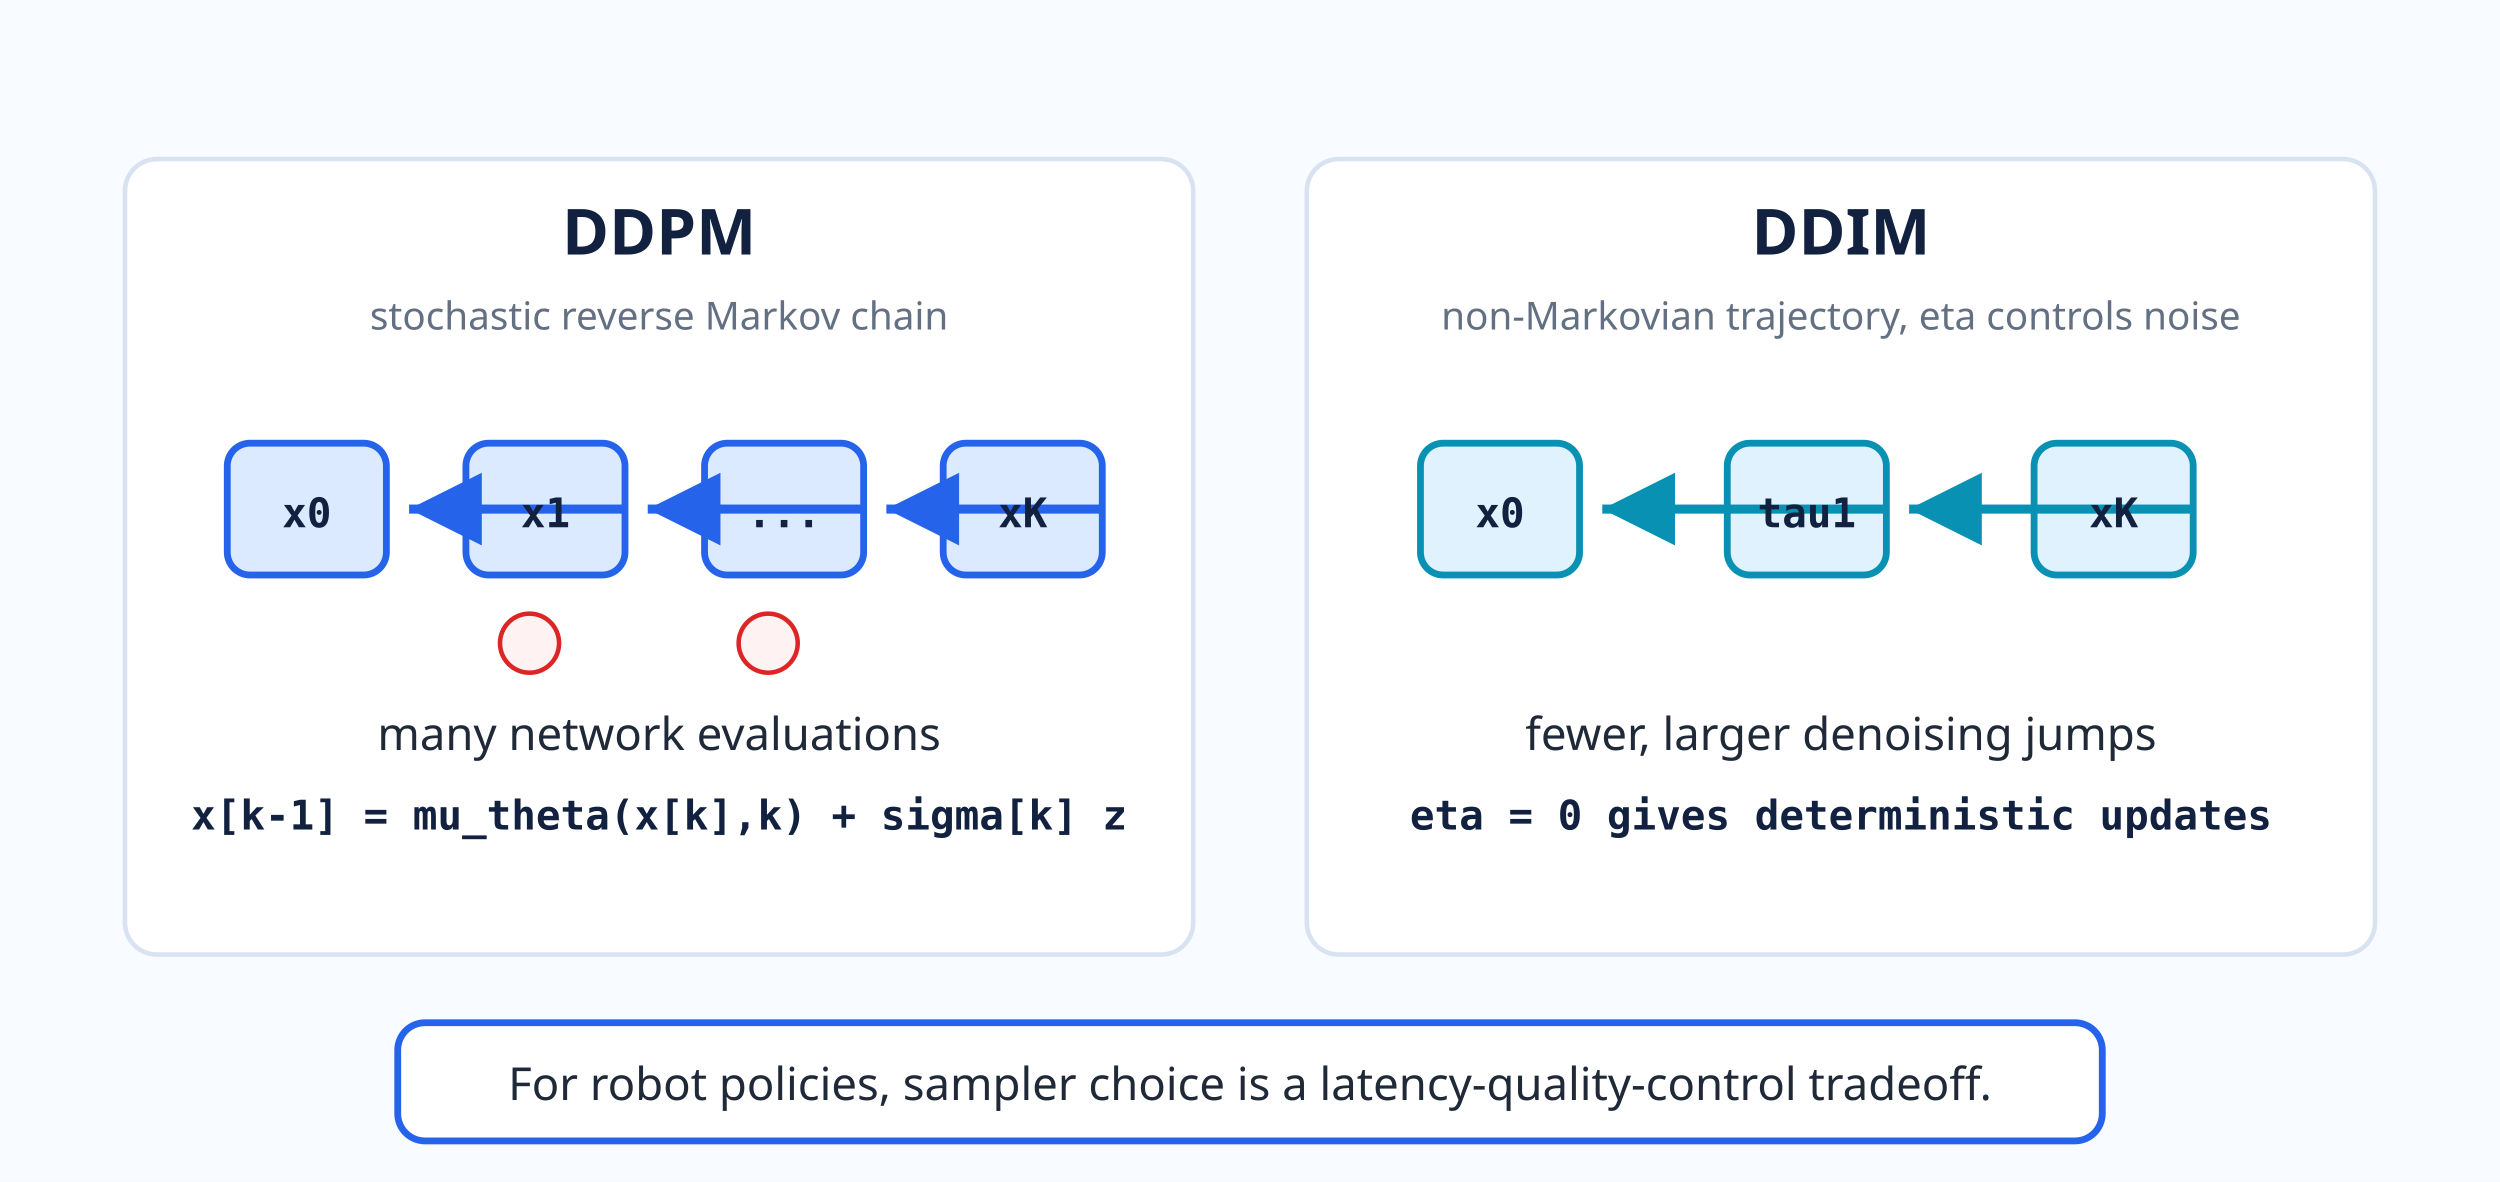
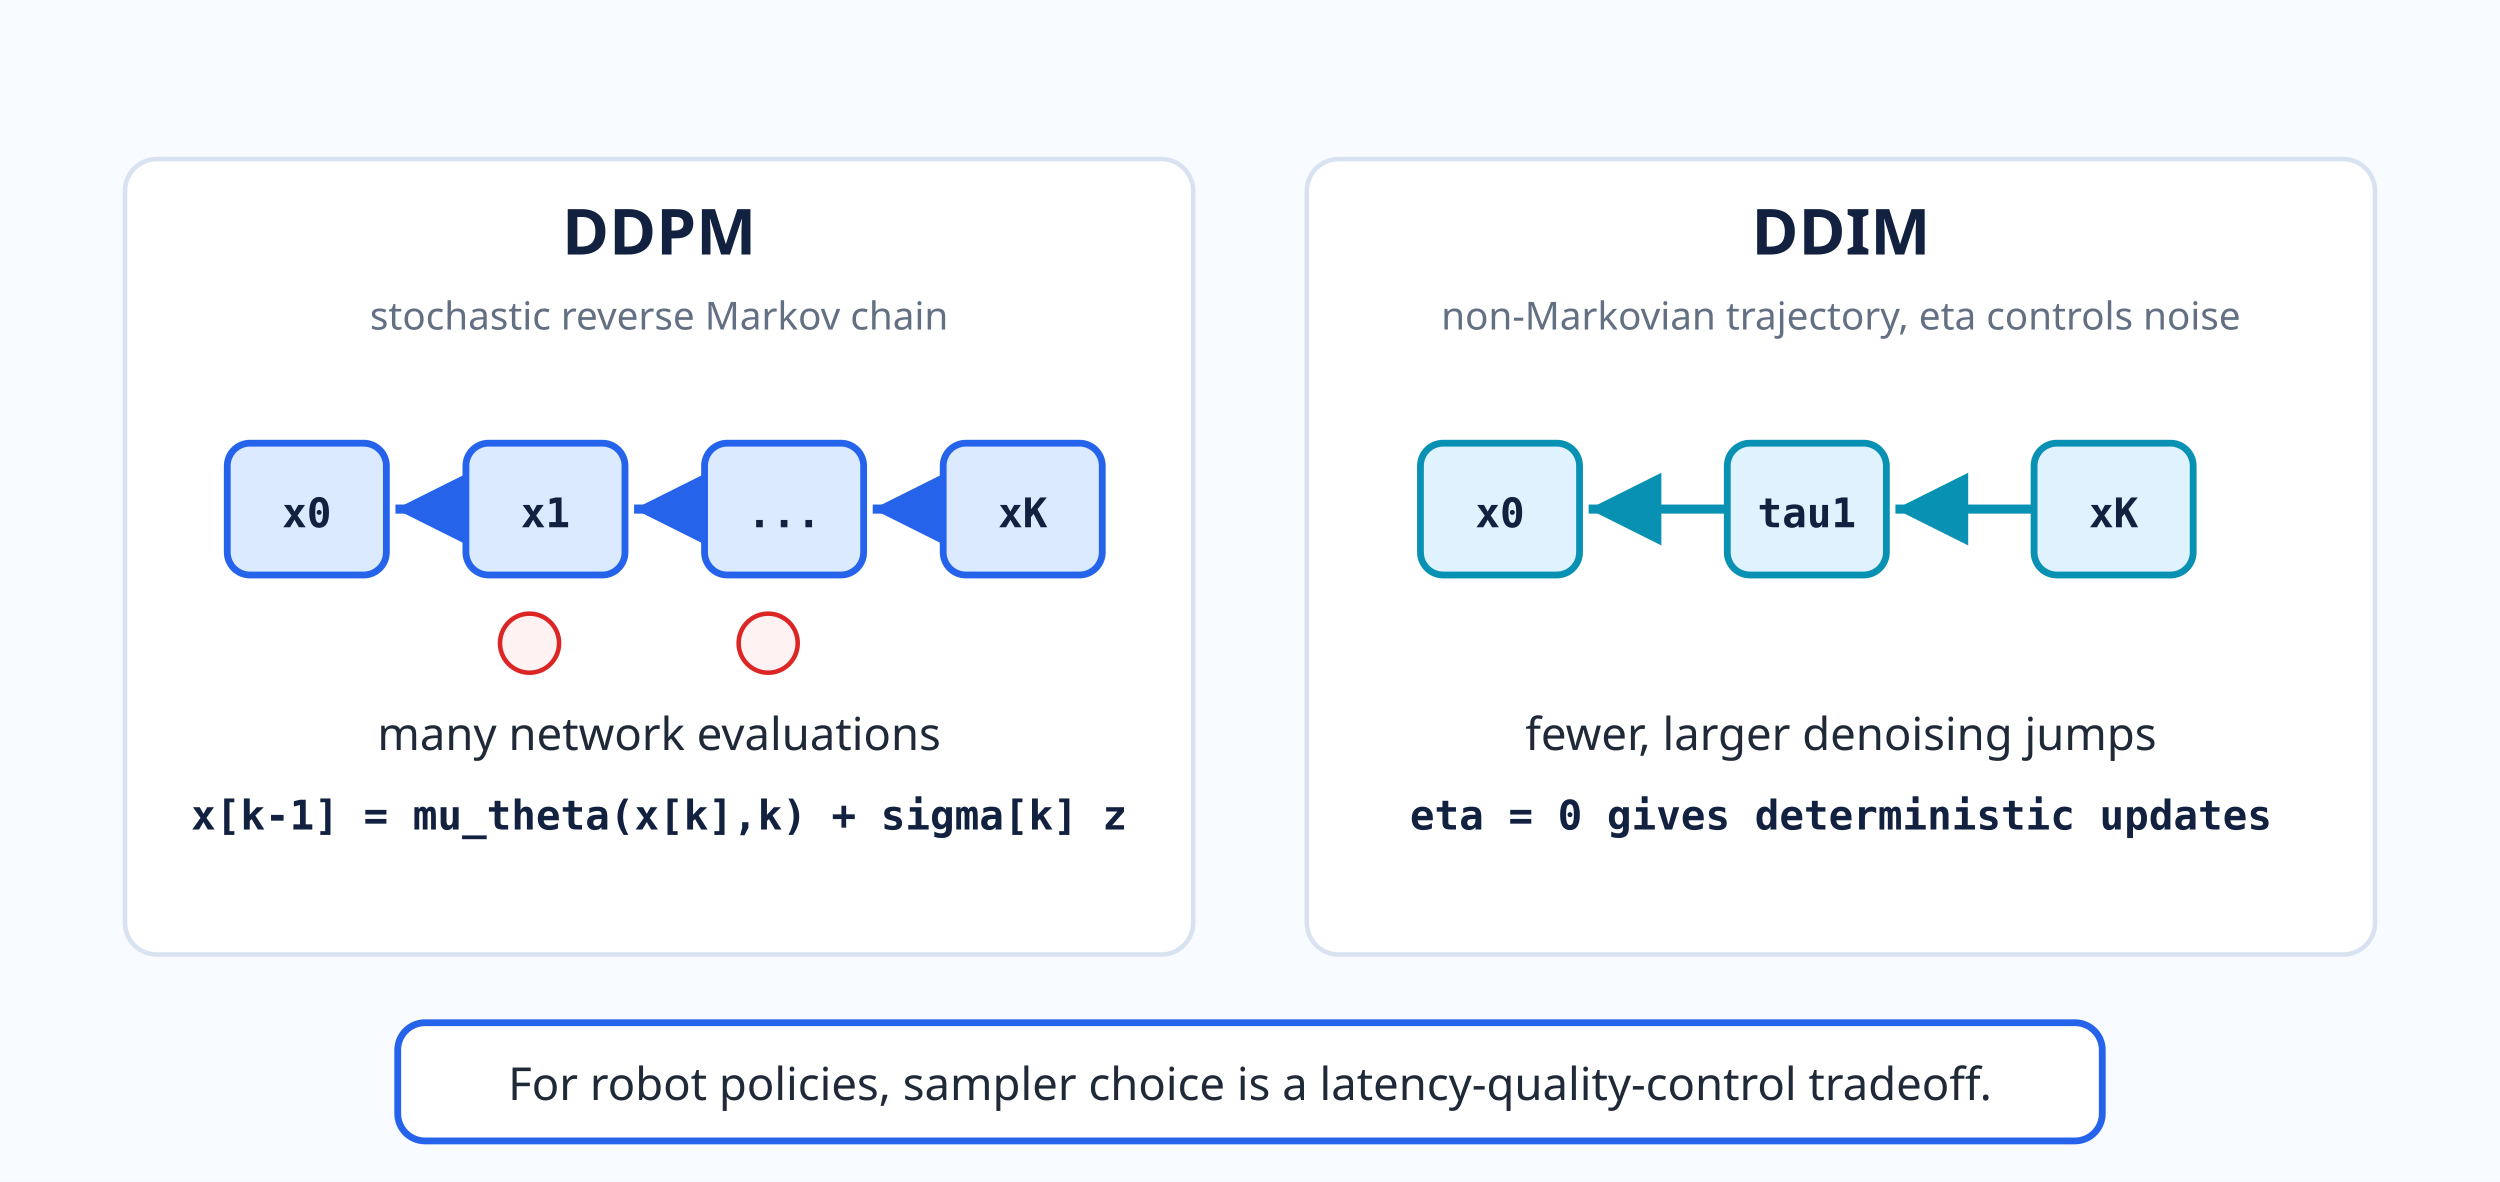
<svg xmlns="http://www.w3.org/2000/svg" width="1100" height="520" viewBox="0 0 1100 520" role="img" aria-labelledby="title desc">
  <defs>
    <marker id="arrow-blue" markerWidth="12" markerHeight="12" refX="10" refY="6" orient="auto">
      <path d="M2,2 L10,6 L2,10 Z" fill="#2563eb" />
    </marker>
    <marker id="arrow-teal" markerWidth="12" markerHeight="12" refX="10" refY="6" orient="auto">
      <path d="M2,2 L10,6 L2,10 Z" fill="#0891b2" />
    </marker>
    <style>
      .bg { fill: #f8fbff; }
      .panel { fill: #ffffff; stroke: #d8e2f0; stroke-width: 2; rx: 14; }
      .label { font: 700 28px sans-serif; fill: #12213f; }
      .body { font: 500 20px sans-serif; fill: #1f2937; }
      .small { font: 500 17px sans-serif; fill: #637083; }
      .mono { font: 700 18px monospace; fill: #12213f; }
      .blue { fill: #dbeafe; stroke: #2563eb; stroke-width: 3; rx: 10; }
      .teal { fill: #e0f2fe; stroke: #0891b2; stroke-width: 3; rx: 10; }
      .noise { fill: #fef2f2; stroke: #dc2626; stroke-width: 2; }
      .arrow-blue { stroke: #2563eb; stroke-width: 4; fill: none; marker-end: url(#arrow-blue); }
      .arrow-teal { stroke: #0891b2; stroke-width: 4; fill: none; marker-end: url(#arrow-teal); }
    </style>
  </defs>
  <rect class="bg" width="1100" height="520" />
  <rect class="panel" x="55" y="70" width="470" height="350" />
  <text class="label" x="290" y="112" text-anchor="middle">DDPM</text>
  <text class="small" x="290" y="145" text-anchor="middle">stochastic reverse Markov chain</text>
  <rect class="blue" x="100" y="195" width="70" height="58" />
  <rect class="blue" x="205" y="195" width="70" height="58" />
  <rect class="blue" x="310" y="195" width="70" height="58" />
  <rect class="blue" x="415" y="195" width="70" height="58" />
-   <path class="arrow-blue" d="M485 224 L390 224" />
-   <path class="arrow-blue" d="M380 224 L285 224" />
-   <path class="arrow-blue" d="M275 224 L180 224" />
+   <path class="arrow-blue" d="M415 224 L384 224" />
+   <path class="arrow-blue" d="M310 224 L279 224" />
+   <path class="arrow-blue" d="M205 224 L174 224" />
  <text class="mono" x="135" y="232" text-anchor="middle">x0</text>
  <text class="mono" x="240" y="232" text-anchor="middle">x1</text>
  <text class="mono" x="345" y="232" text-anchor="middle">...</text>
  <text class="mono" x="450" y="232" text-anchor="middle">xK</text>
  <circle class="noise" cx="338" cy="283" r="13" />
  <circle class="noise" cx="233" cy="283" r="13" />
  <text class="body" x="290" y="330" text-anchor="middle">many network evaluations</text>
  <text class="mono" x="290" y="365" text-anchor="middle">x[k-1] = mu_theta(x[k],k) + sigma[k] z</text>
  <rect class="panel" x="575" y="70" width="470" height="350" />
  <text class="label" x="810" y="112" text-anchor="middle">DDIM</text>
  <text class="small" x="810" y="145" text-anchor="middle">non-Markovian trajectory, eta controls noise</text>
  <rect class="teal" x="625" y="195" width="70" height="58" />
  <rect class="teal" x="760" y="195" width="70" height="58" />
  <rect class="teal" x="895" y="195" width="70" height="58" />
-   <path class="arrow-teal" d="M965 224 L840 224" />
-   <path class="arrow-teal" d="M830 224 L705 224" />
+   <path class="arrow-teal" d="M895 224 L834 224" />
+   <path class="arrow-teal" d="M760 224 L699 224" />
  <text class="mono" x="660" y="232" text-anchor="middle">x0</text>
  <text class="mono" x="795" y="232" text-anchor="middle">tau1</text>
  <text class="mono" x="930" y="232" text-anchor="middle">xK</text>
  <text class="body" x="810" y="330" text-anchor="middle">fewer, larger denoising jumps</text>
  <text class="mono" x="810" y="365" text-anchor="middle">eta = 0 gives deterministic updates</text>
  <rect x="175" y="450" width="750" height="52" fill="#ffffff" stroke="#2563eb" stroke-width="3" rx="12" />
  <text class="body" x="550" y="484" text-anchor="middle">For robot policies, sampler choice is a latency-quality-control tradeoff.</text>
</svg>
